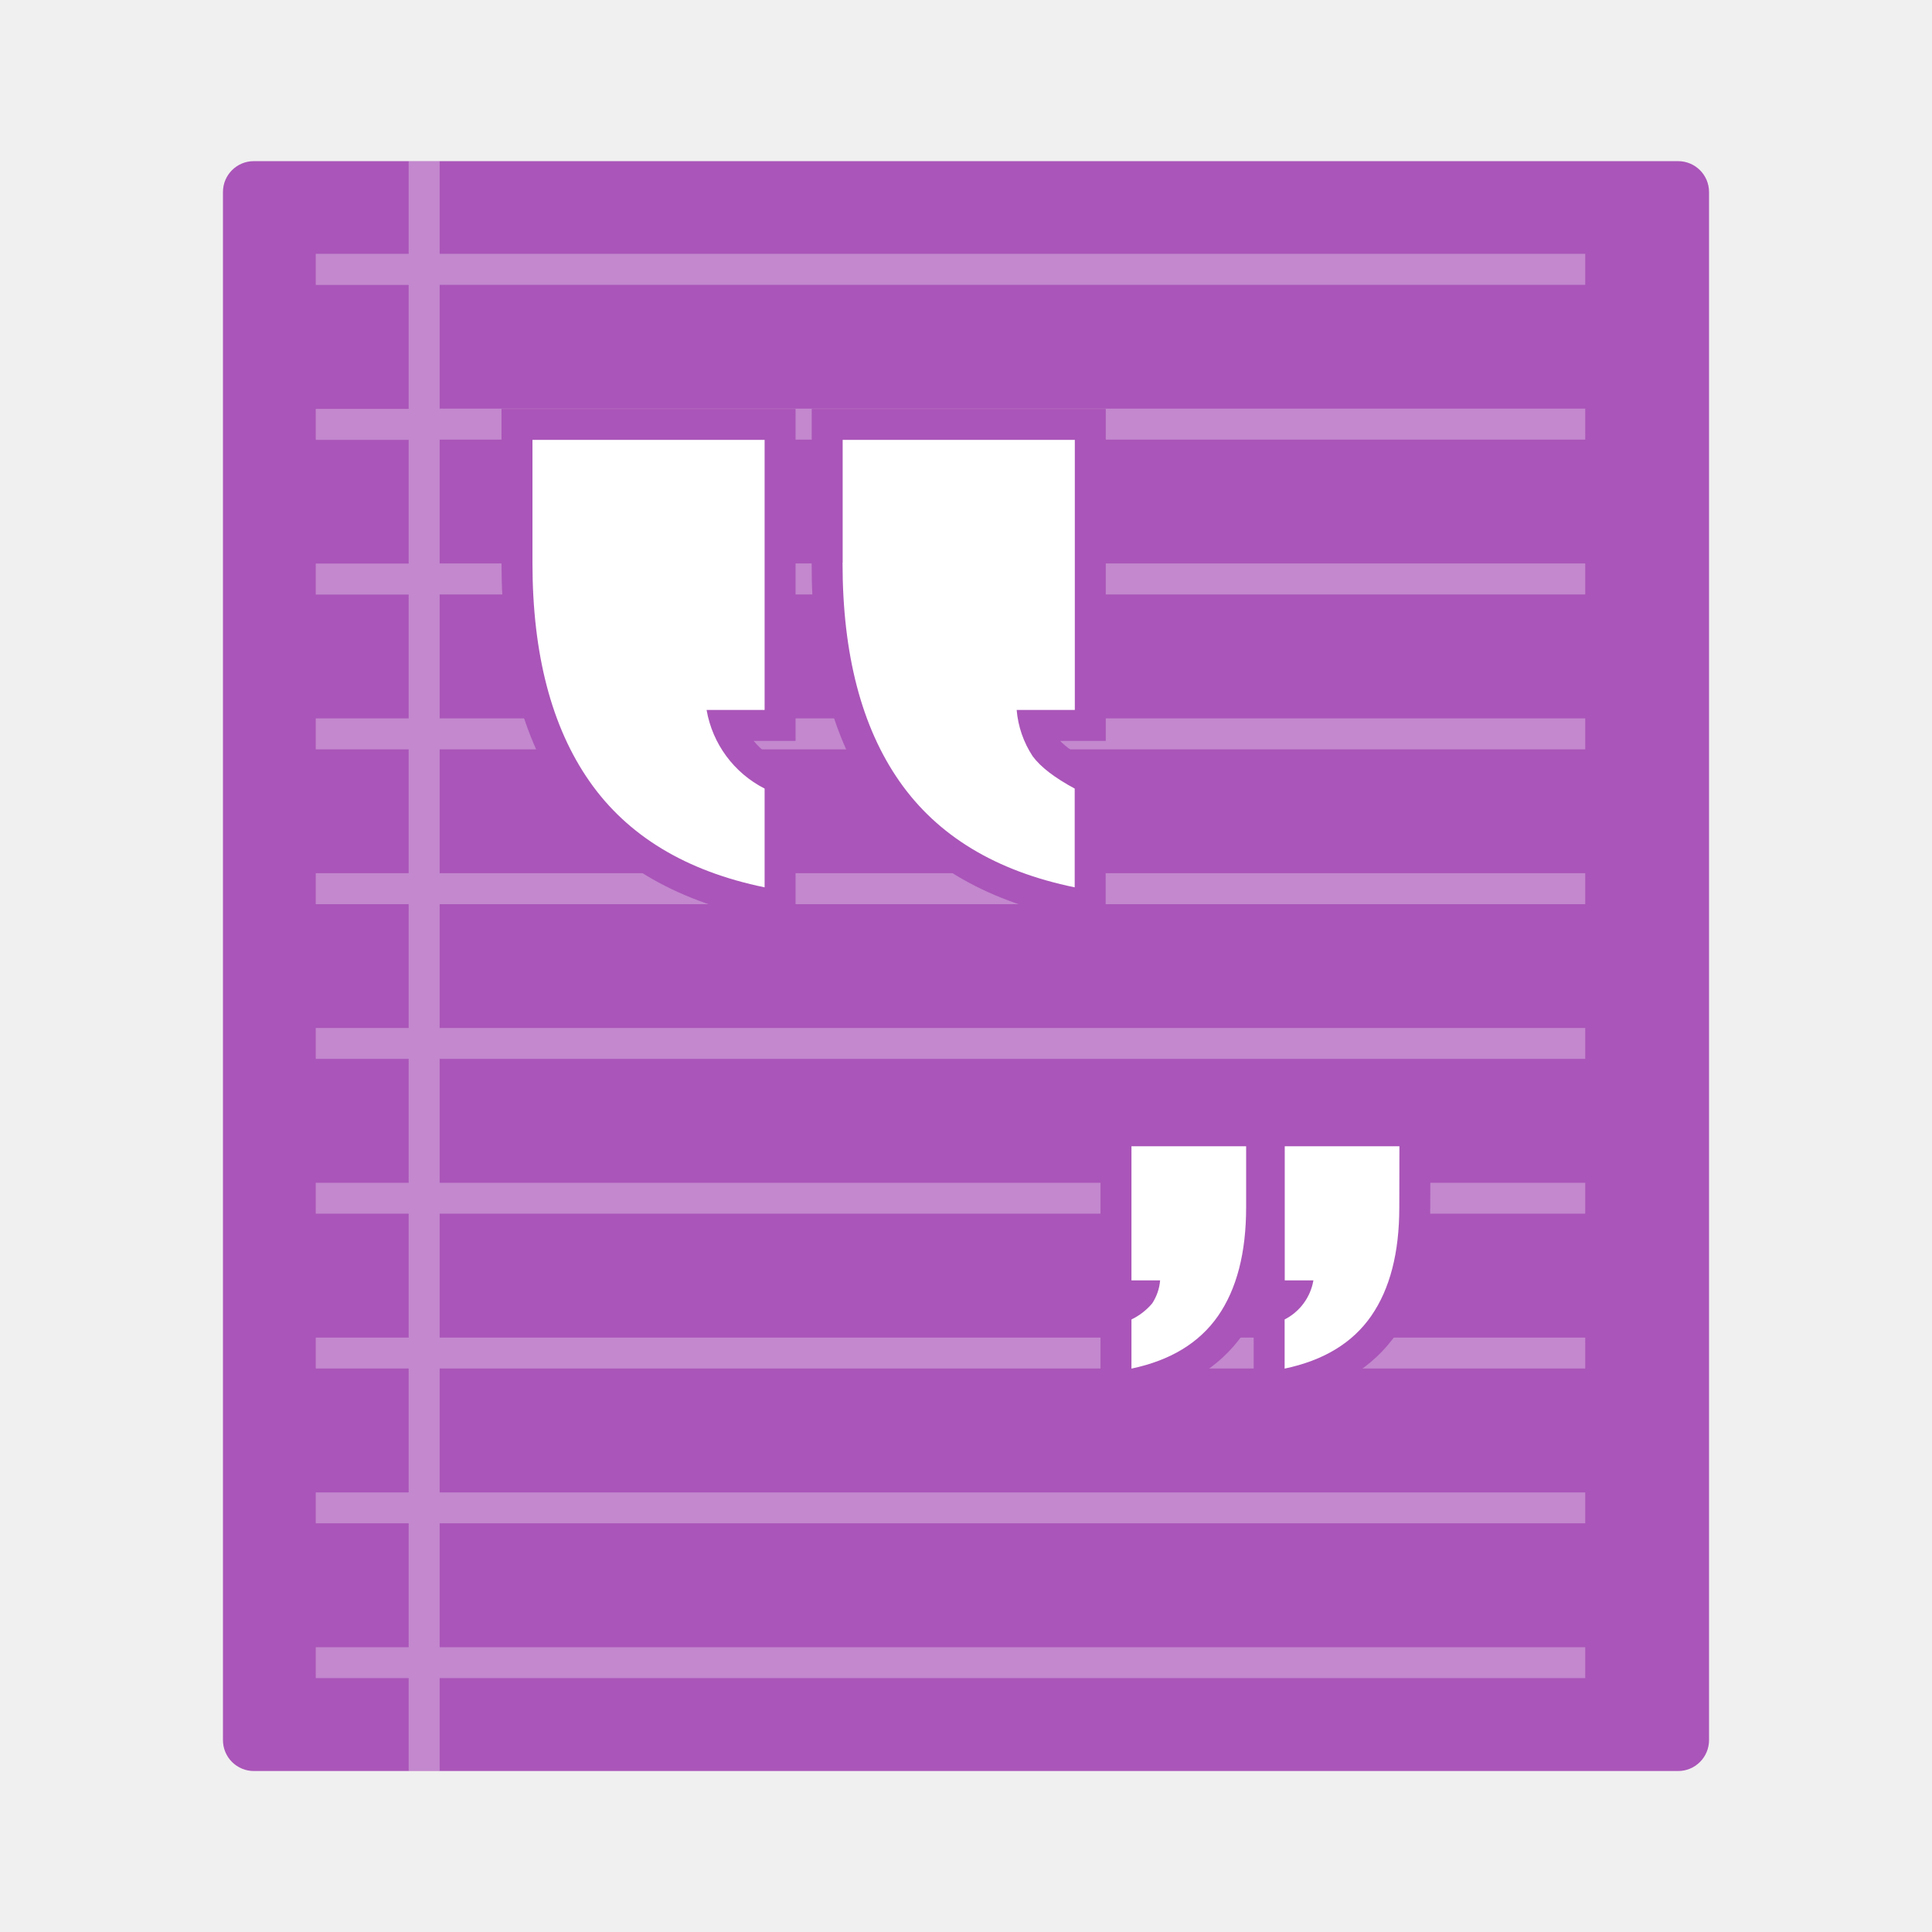
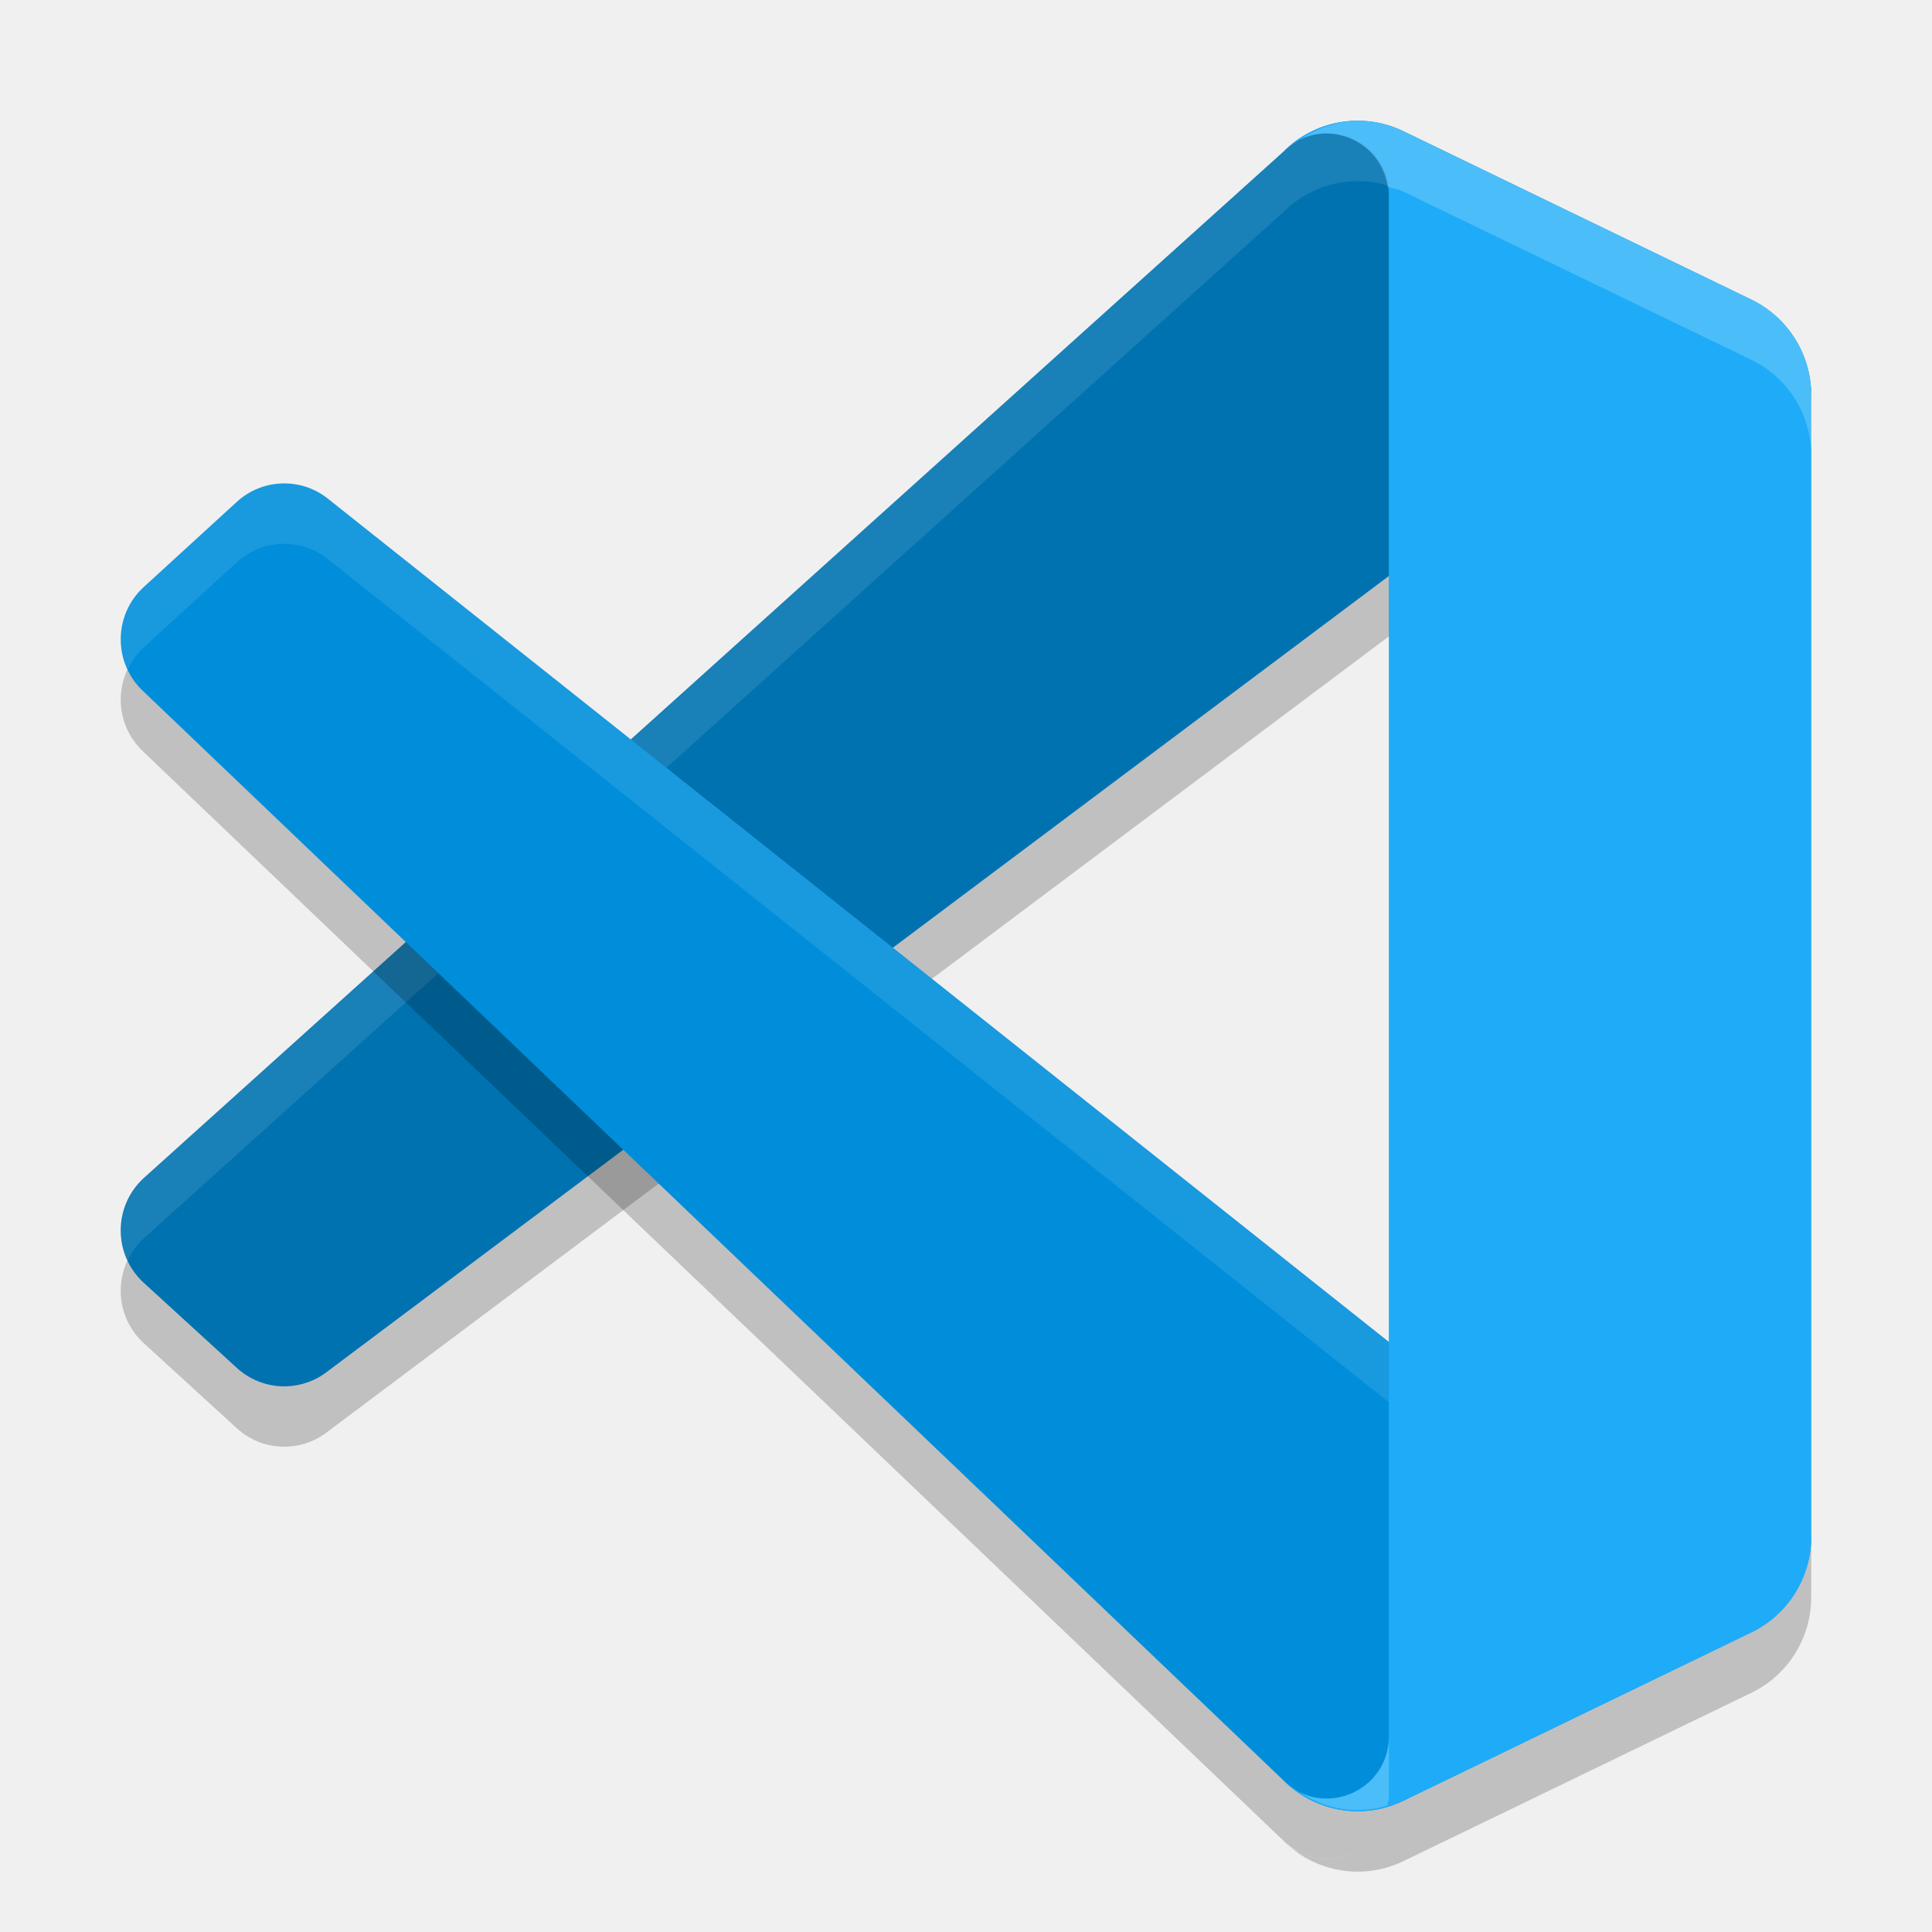
- <svg xmlns="http://www.w3.org/2000/svg" width="240" height="240" viewBox="0 0 63.499 63.499" version="1.1" id="svg10">
-   <defs id="defs14" />
-   <g id="g827" transform="matrix(3.845891,0,0,3.845891,-0.8137821,-179.8987)">
-     <path style="fill:#aa55b9;paint-order:fill markers stroke" id="path2" d="m 2.381,48.154 h 12.171 c 0.147,0 0.265,0.118 0.265,0.264 v 13.23 a 0.264,0.264 0 0 1 -0.265,0.264 H 2.382 a 0.264,0.264 0 0 1 -0.265,-0.265 v -13.229 c 0,-0.146 0.118,-0.264 0.264,-0.264 z" />
-     <path style="fill:#ffffff;fill-opacity:0.3;fill-rule:evenodd" id="path4" d="m 3.704,60.854 v -1.059 H 2.91 v -0.264 h 0.794 v -1.059 H 2.91 v -0.264 h 0.794 v -1.059 H 2.91 v -0.264 h 0.794 v -1.059 H 2.91 v -0.264 h 0.794 v -1.058 H 2.91 v -0.265 h 0.794 v -1.058 H 2.91 v -0.265 h 0.794 v -1.058 H 2.91 v -0.265 h 0.794 v -1.057 H 2.91 v -0.265 h 0.794 v -1.059 H 2.91 v -0.266 h 0.794 v -0.793 h 0.265 v 0.793 h 9.79 v 0.265 h -9.79 v 1.058 h 9.79 v 0.265 h -9.79 v 1.058 h 9.79 v 0.265 h -9.79 v 1.059 h 9.79 v 0.265 h -9.79 v 1.058 h 9.79 v 0.265 h -9.79 v 1.058 h 9.79 v 0.264 h -9.79 v 1.059 h 9.79 v 0.264 h -9.79 v 1.059 h 9.79 v 0.264 h -9.79 v 1.059 h 9.79 v 0.264 h -9.79 v 1.059 h 9.79 v 0.264 h -9.79 v 0.794 H 3.704 v -0.794 H 2.91 v -0.264 z" />
-     <path style="fill:#aa55b9;fill-rule:evenodd;stroke:#aa55b9;stroke-width:0.529;paint-order:stroke markers fill" id="path6" d="m 12.17,57.095 c 0,0.388 -0.08,0.697 -0.24,0.928 -0.16,0.231 -0.407,0.38 -0.74,0.45 v -0.42 a 0.463,0.463 0 0 0 0.246,-0.334 h -0.245 v -1.146 h 0.98 z m -1.309,0 c 0,0.388 -0.08,0.697 -0.24,0.928 -0.161,0.231 -0.408,0.38 -0.74,0.45 v -0.42 a 0.537,0.537 0 0 0 0.177,-0.137 0.422,0.422 0 0 0 0.068,-0.197 H 9.881 v -1.146 h 0.98 z m -6.099,-5.51 v -1.049 h 1.984 v 2.308 H 6.25 a 0.933,0.933 0 0 0 0.496,0.672 v 0.844 c -0.672,-0.138 -1.171,-0.44 -1.496,-0.905 -0.325,-0.465 -0.488,-1.088 -0.488,-1.868 z m 2.651,0 v -1.049 h 1.984 v 2.308 H 8.9 a 0.848,0.848 0 0 0 0.137,0.396 c 0.068,0.092 0.188,0.184 0.359,0.276 v 0.844 c -0.673,-0.138 -1.172,-0.44 -1.497,-0.905 -0.325,-0.465 -0.487,-1.088 -0.487,-1.868 z" />
-     <path style="fill:#ffffff;fill-rule:evenodd;paint-order:stroke markers fill" id="path8" d="m 12.17,57.095 c 0,0.388 -0.08,0.697 -0.24,0.928 -0.16,0.231 -0.407,0.38 -0.74,0.45 v -0.42 a 0.463,0.463 0 0 0 0.246,-0.334 h -0.245 v -1.146 h 0.98 z m -1.309,0 c 0,0.388 -0.08,0.697 -0.24,0.928 -0.161,0.231 -0.408,0.38 -0.74,0.45 v -0.42 a 0.537,0.537 0 0 0 0.177,-0.137 0.422,0.422 0 0 0 0.068,-0.197 H 9.881 v -1.146 h 0.98 z m -6.099,-5.51 v -1.049 h 1.984 v 2.308 H 6.25 a 0.933,0.933 0 0 0 0.496,0.672 v 0.844 c -0.672,-0.138 -1.171,-0.44 -1.496,-0.905 -0.325,-0.465 -0.488,-1.088 -0.488,-1.868 z m 2.651,0 v -1.049 h 1.984 v 2.308 H 8.9 a 0.848,0.848 0 0 0 0.137,0.396 c 0.068,0.092 0.188,0.184 0.359,0.276 v 0.844 c -0.673,-0.138 -1.172,-0.44 -1.497,-0.905 -0.325,-0.465 -0.487,-1.088 -0.487,-1.868 z" />
-   </g>
+ <svg xmlns="http://www.w3.org/2000/svg" width="32" height="32" version="1">
+   <path style="opacity:0.2" d="m 23.244,30.827 c -0.668,0.323 -1.465,0.186 -1.989,-0.34 0.645,0.649 1.749,0.189 1.749,-0.729 V 4.242 c 0,-0.918 -1.104,-1.378 -1.749,-0.729 0.524,-0.527 1.321,-0.663 1.989,-0.34 l 5.765,2.788 C 29.615,6.255 30,6.871 30,7.547 V 26.453 c 0,0.676 -0.385,1.292 -0.991,1.585 z" />
+   <path style="opacity:0.2" d="m 29.01,5.966 -5.766,-2.792 c -0.667,-0.323 -1.465,-0.187 -1.989,0.34 L 2.38,20.513 c -0.508,0.466 -0.507,1.269 0.001,1.734 l 1.542,1.41 c 0.416,0.38 1.042,0.408 1.489,0.067 L 28.142,6.69 c 0.763,-0.582 1.858,-0.035 1.858,0.928 v -0.067 c 0,-0.676 -0.385,-1.292 -0.99,-1.585 z" />
+   <path style="fill:#0072b0" d="m 29.01,4.966 -5.766,-2.792 c -0.667,-0.323 -1.465,-0.187 -1.989,0.34 L 2.38,19.513 c -0.508,0.466 -0.507,1.269 0.001,1.734 l 1.542,1.41 c 0.416,0.38 1.042,0.408 1.489,0.067 L 28.142,5.69 c 0.763,-0.582 1.858,-0.035 1.858,0.928 v -0.067 c 0,-0.676 -0.385,-1.292 -0.99,-1.585 z" />
+   <path style="fill:#ffffff;opacity:0.1" d="M 22.725 2.016 C 22.194 1.942 21.649 2.119 21.256 2.514 L 2.381 19.512 C 1.99 19.87 1.904 20.429 2.115 20.879 C 2.178 20.745 2.264 20.618 2.381 20.512 L 21.256 3.514 C 21.78 2.987 22.577 2.851 23.244 3.174 L 28.279 5.613 C 29.03 5.184 30 5.712 30 6.619 L 30 6.551 C 30 5.875 29.615 5.26 29.01 4.967 L 23.244 2.174 C 23.077 2.093 22.901 2.04 22.725 2.016 z" />
+   <path style="opacity:0.2" d="M 4.656 9.008 C 4.392 9.02 4.132 9.122 3.924 9.312 L 2.381 10.723 C 1.872 11.187 1.873 11.991 2.381 12.457 L 21.256 30.486 C 21.335 30.566 21.431 30.62 21.521 30.682 C 21.522 30.682 21.523 30.681 21.523 30.682 C 22.166 31.009 23.004 30.558 23.004 29.758 L 23.004 23.227 L 5.412 9.246 C 5.188 9.075 4.921 8.996 4.656 9.008 z" />
+   <path style="fill:#008eda" d="m 29.01,27.034 -5.766,2.792 c -0.667,0.323 -1.465,0.187 -1.989,-0.34 L 2.38,11.456 C 1.873,10.991 1.873,10.187 2.382,9.722 L 3.923,8.312 c 0.416,-0.38 1.042,-0.408 1.489,-0.067 L 28.142,26.31 c 0.763,0.582 1.858,0.035 1.858,-0.928 v 0.067 c 0,0.676 -0.385,1.292 -0.99,1.585 z" />
+   <path style="fill:#ffffff;opacity:0.1" d="M 4.656 8.008 C 4.392 8.02 4.132 8.122 3.924 8.312 L 2.381 9.723 C 1.989 10.081 1.904 10.639 2.115 11.09 C 2.178 10.955 2.264 10.83 2.381 10.723 L 3.924 9.312 C 4.339 8.932 4.965 8.905 5.412 9.246 L 28.143 27.311 C 28.186 27.344 28.234 27.361 28.279 27.387 L 29.01 27.033 C 29.615 26.74 30 26.125 30 25.449 L 30 25.381 C 30 26.344 28.905 26.892 28.143 26.311 L 5.412 8.246 C 5.188 8.075 4.921 7.996 4.656 8.008 z" />
+   <path style="fill:#1eacf8" d="m 23.244,29.827 c -0.668,0.323 -1.465,0.186 -1.989,-0.34 0.645,0.649 1.749,0.189 1.749,-0.729 V 3.242 c 0,-0.918 -1.104,-1.378 -1.749,-0.729 0.524,-0.527 1.321,-0.663 1.989,-0.34 l 5.765,2.788 C 29.615,5.255 30,5.871 30,6.547 V 25.453 c 0,0.676 -0.385,1.292 -0.991,1.585 z" />
+   <path style="fill:#ffffff;opacity:0.2" d="M 22.725 2.016 C 22.302 1.957 21.881 2.076 21.523 2.318 C 22.123 2.013 22.881 2.392 22.98 3.094 C 23.069 3.12 23.159 3.133 23.244 3.174 L 29.01 5.961 C 29.616 6.254 30 6.871 30 7.547 L 30 6.547 C 30 5.871 29.616 5.254 29.01 4.961 L 23.244 2.174 C 23.077 2.093 22.901 2.04 22.725 2.016 z M 21.523 2.318 C 21.429 2.367 21.339 2.43 21.256 2.514 C 21.336 2.433 21.432 2.38 21.523 2.318 z M 23.004 28.758 C 23.004 29.558 22.166 30.009 21.523 29.682 C 21.954 29.974 22.48 30.056 22.98 29.906 C 22.988 29.856 23.004 29.811 23.004 29.758 L 23.004 28.758 z M 21.523 29.682 C 21.432 29.62 21.336 29.567 21.256 29.486 C 21.339 29.57 21.429 29.633 21.523 29.682 z" />
</svg>
